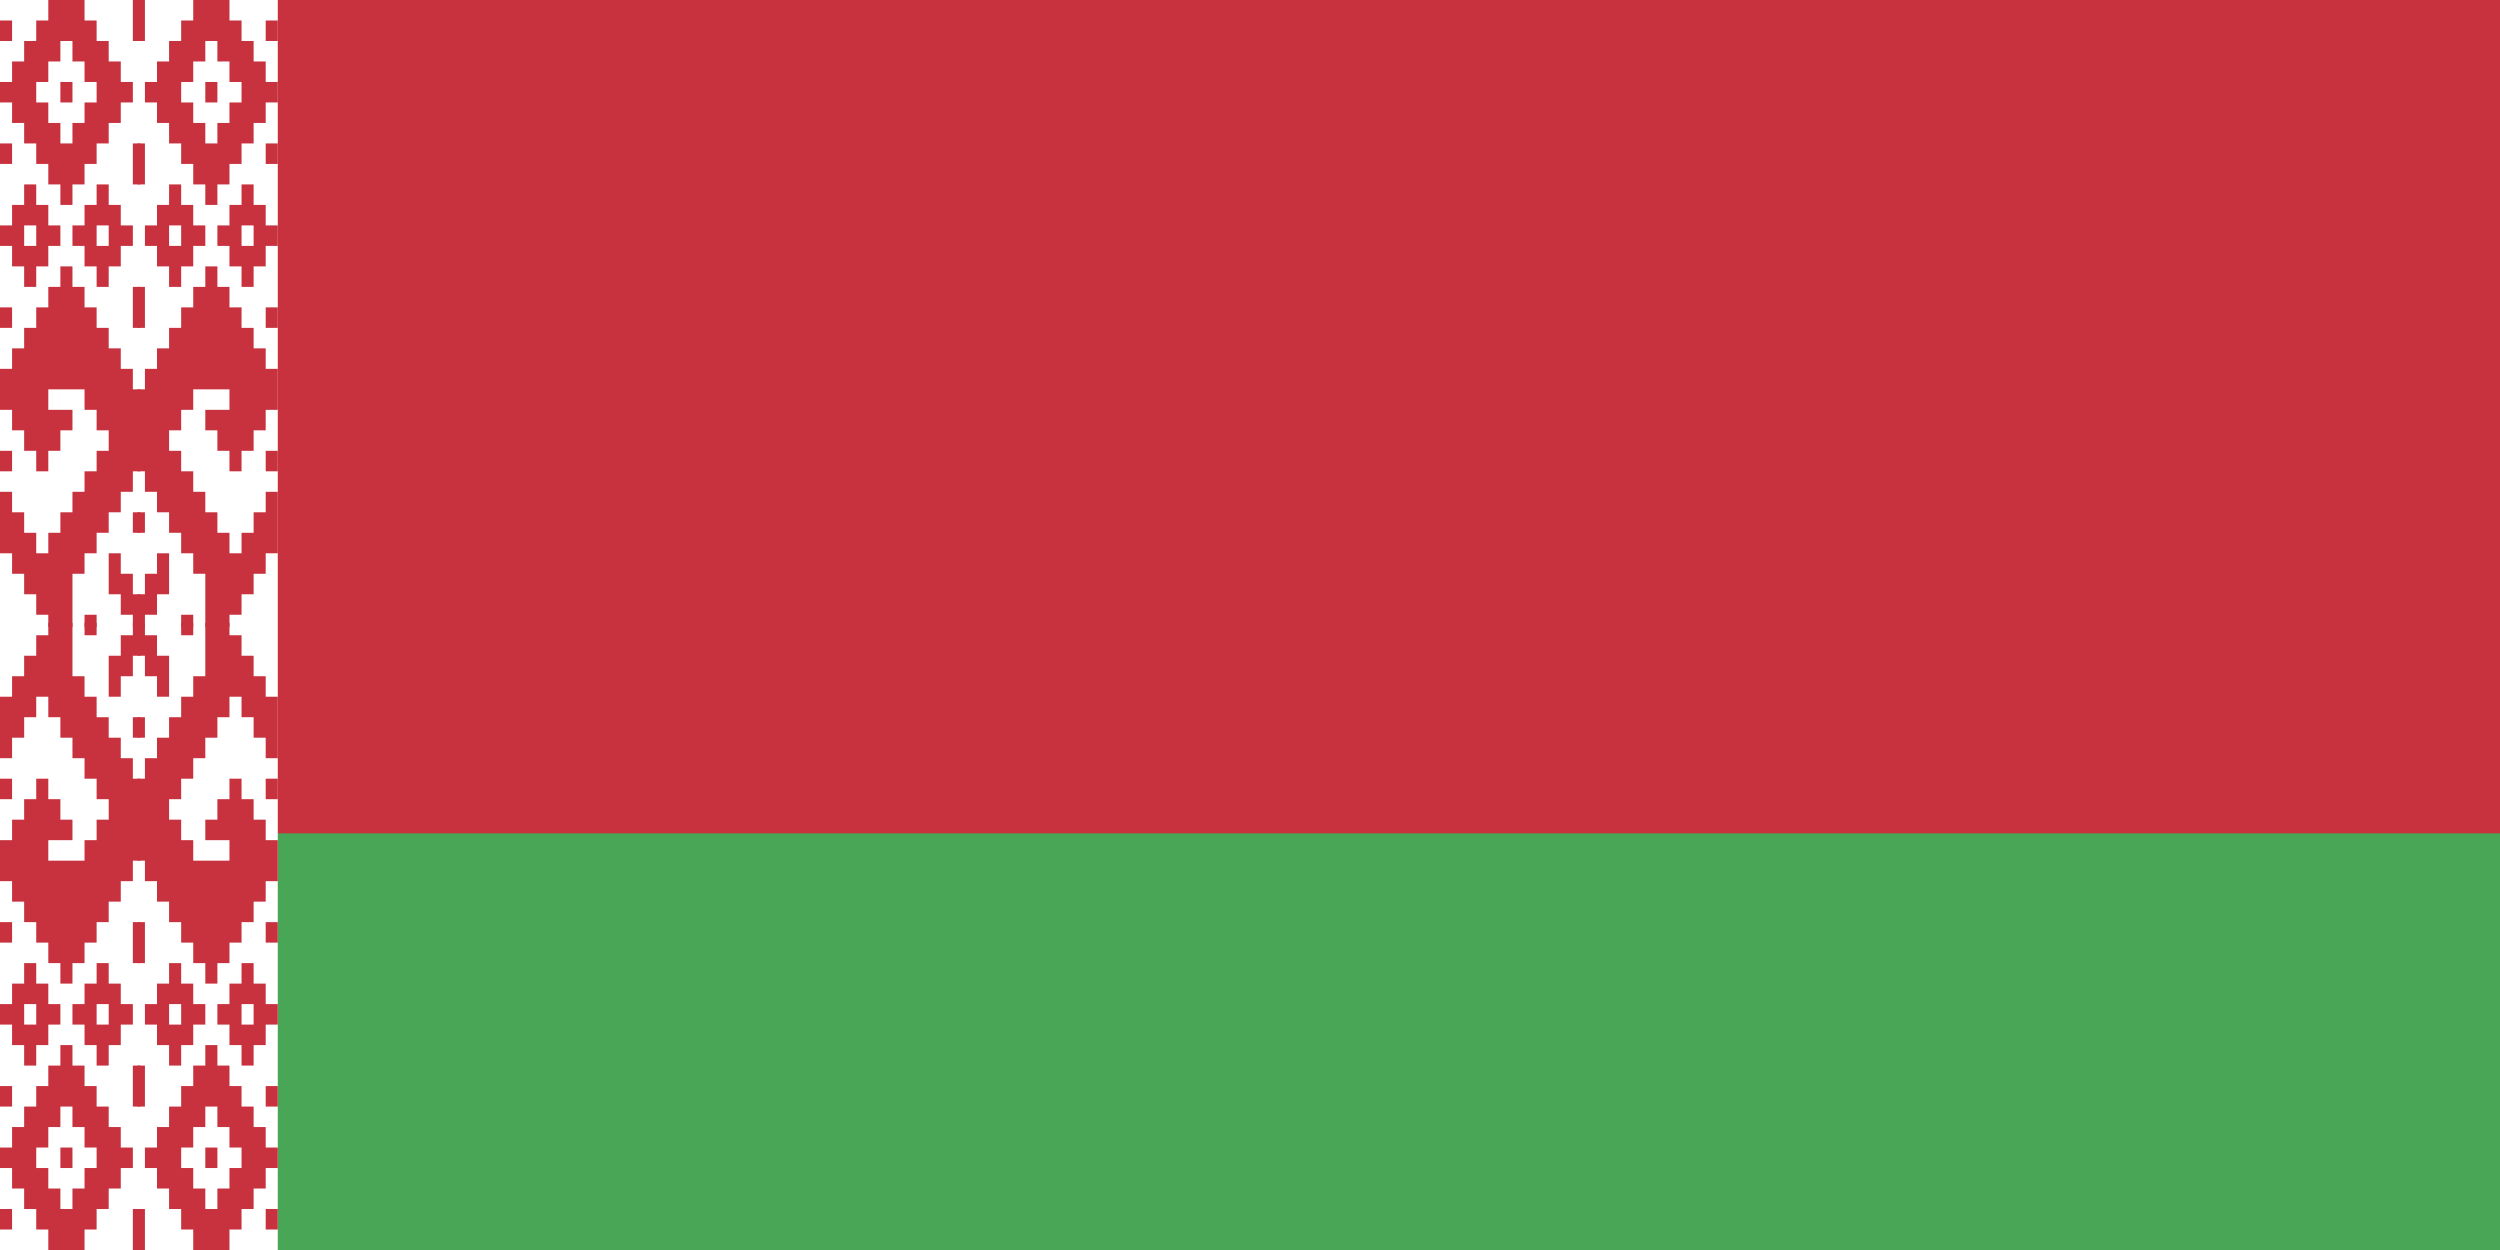
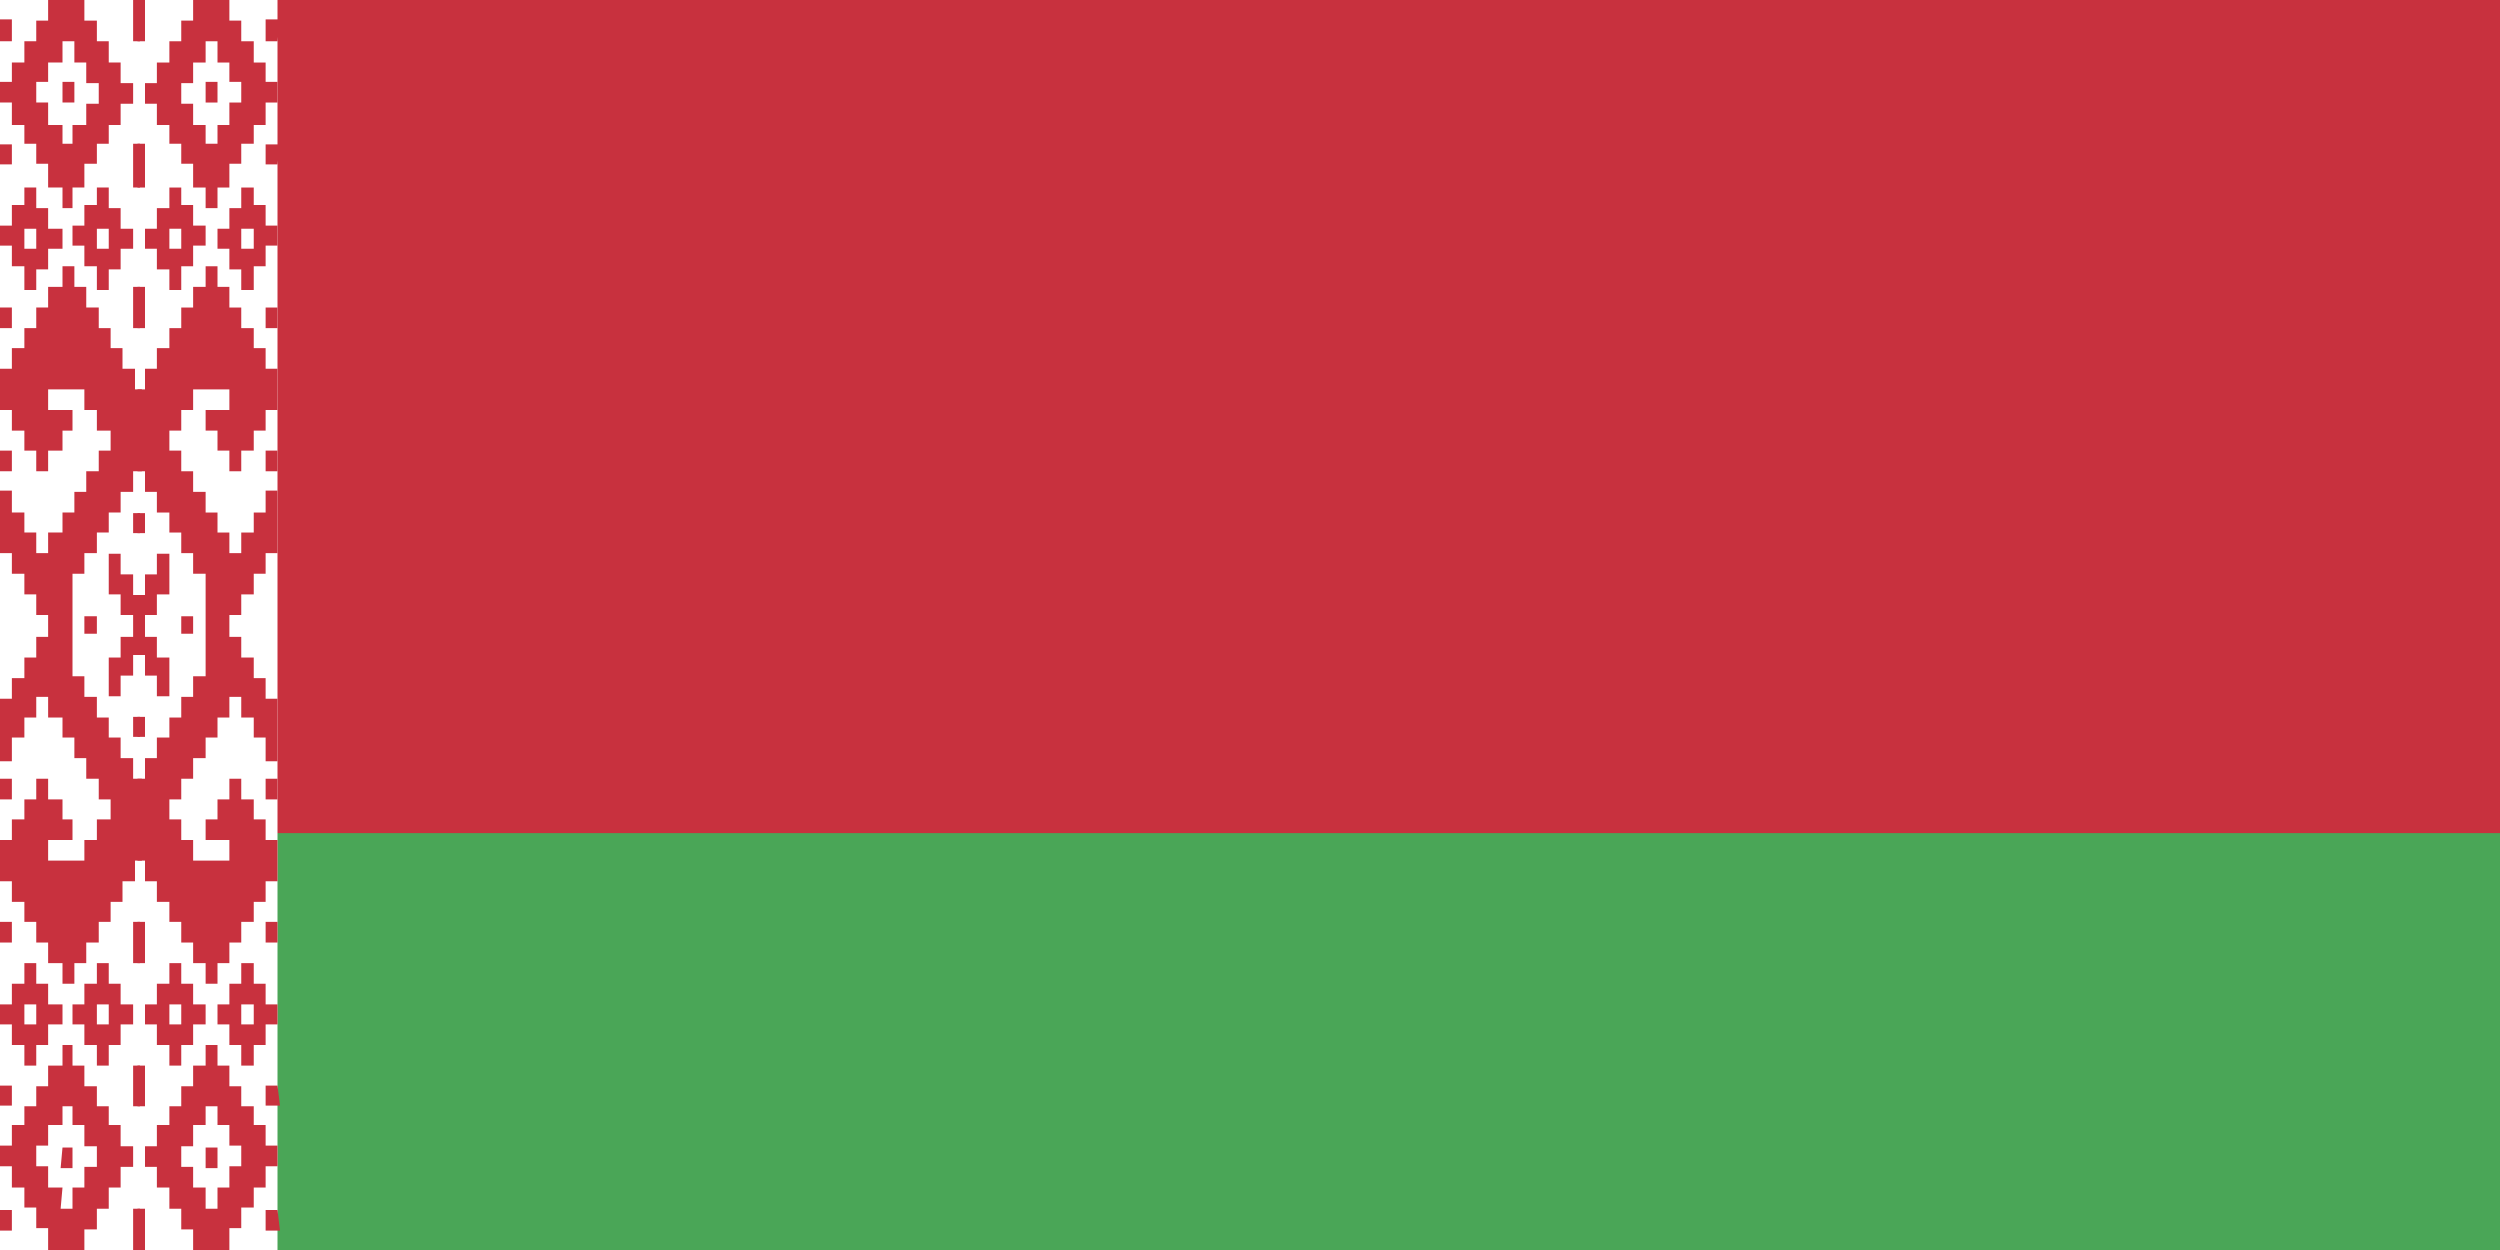
- <svg xmlns="http://www.w3.org/2000/svg" xmlns:xlink="http://www.w3.org/1999/xlink" viewBox="0 0 1098 549">
-   <rect fill="#C8313E" width="1098" height="549" />
-   <rect y="366" fill="#4AA657" width="1098" height="183" />
-   <rect fill="#FFF" width="122" height="549" />
-   <g id="h">
-     <g id="q" fill="#C8313E" fill-rule="evenodd" transform="scale(5.304348,9)">
-       <path d="M4,0h3v1h1v1h1v1h1v1h1v1h-1v1h-1v1h-1v1h-1v1h-1v1h-1v-1h-1v-1h-1v-1h-1v-1h-1v-1h-1v-1h1v-1h1v-1h1v-1h1zM5,2h1v1h1v1h1v1h-1v1h-1v1h-1v-1h-1v-1h-1v-1h1v-1h1zM5,4h1v1h-1zM0,1h1v1h-1zM0,7h1v1h-1zM11,0h0.6v2h-.6zM11,7h.6v2h-.6zM2,9h1v1h1v1h1v1h-1v1h-1v1h-1v-1h-1v-1h-1v-1h1v-1h1zM2,11h1v1h-1zM8,9h1v1h1v1h1v1h-1v1h-1v1h-1v-1h-1v-1h-1v-1h1v-1h1zM8,11h1v1h-1zM0,15h1v1h-1zM11,14h.6v2h-.6z" />
-       <path d="M0,18h1v-1h1v-1h1v-1h1v-1h1v-1h1v1h1v1h1v1h1v1h1v1h1v1h.6v4h-.6v1h-1v1h-1v1h-1v1h-1v1h-1v2.6h-2v-0.6h-1v-1h-1v-1h-1v-1h-1 v-3h1v1h1v1h1v1h1v-1h1v-1h1v-1h1v-1h1v-1h1v-1h-1v-1h-1v-1h-3v1h2v1h-1v1h-1v1h-1v-1h-1v-1h-1v-1h-1zM0,22h1v1h-1zM11,25h.6v1h-.6zM9,27h1v1h1v1h.6v1.6h-.6v-.6h-1v-1h-1zM7,30h1v.6h-1z" />
-     </g>
-     <use xlink:href="#q" transform="translate(122,0) scale(-1,1)" />
+ <svg xmlns="http://www.w3.org/2000/svg" viewBox="0 0 40 20">
+   <path d="M0 0h40v20H0z" fill="#c8313e" />
+   <path d="M0 13.33h40V20H0z" fill="#4aa657" />
+   <path d="M0 0h4.44v20H0z" fill="#fff" />
+   <g fill="#c8313e" fill-rule="evenodd">
+     <path d="M.77 0h.58v.33h.2v.33h.19V1h.19v.33h.2v.33h-.2V2h-.19v.3h-.19v.32h-.2V3h-.19v.33H1V3H.77v-.38H.58V2.3H.39V2h-.2v-.36H0v-.33h.19V1h.2V.66h.19V.33h.19zM1 .66h.19V1h.19v.33h.2v.33h-.2V2h-.22v.3H1V2H.77v-.36H.58v-.33h.19V1H1zm0 .65h.19v.33H1zm-1-1h.19v.35H0zm0 2h.19v.32H0zM2.13 0h.11v.66h-.11zm0 2.3h.11V3h-.11zM.39 3h.19v.33h.19v.33H1v.32H.77v.33H.58v.33H.39v-.38h-.2v-.33H0v-.32h.19v-.33h.2zm0 .66h.19v.32H.39zM1.55 3h.19v.33h.19v.33h.2v.32h-.2v.33h-.19v.33h-.19v-.38h-.2v-.33h-.19v-.32h.19v-.33h.2zm0 .66h.19v.32h-.19zM0 4.92h.19v.33H0zm2.13-.33h.11v.66h-.11zM0 5.9h.19v-.33h.2v-.32h.19v-.33h.19v-.33H1v-.33h.19v.33h.19v.33h.2v.33h.19v.32h.19v.33h.2v.33h.11v1.31h-.14v.33h-.2v.33h-.19v.32h-.19v.33h-.2v.33h-.19V10H.77v-.16H.58v-.33H.39v-.33h-.2v-.33H0v-1h.19v.35h.2v.32h.19v.33h.19v-.33H1V8.2h.19v-.33h.19v-.33h.2v-.33h.19v-.32h-.22v-.33h-.2v-.33H.77v.33h.39v.33H1v.32H.77v.33H.58v-.33H.39v-.32h-.2v-.33H0zm0 1.31h.19v.33H0zm2.13 1h.11v.32h-.11zm-.39.65h.19v.33h.2v.33h.11V10h-.11v-.16h-.2v-.33h-.19zm-.39 1h.2V10h-.2z" />
+     <path d="M3.67 0h-.58v.33H2.9v.33h-.19V1h-.2v.33h-.19v.33h.19V2h.2v.3h.19v.32h.19V3h.2v.33h.19V3h.19v-.38h.19V2.3h.2V2h.19v-.36h.19v-.33h-.19V1h-.19V.66h-.2V.33h-.19zm-.19.66h-.19V1h-.2v.33H2.9v.33h.19V2h.2v.3h.19V2h.19v-.36h.19v-.33h-.19V1h-.19zm0 .65h-.19v.33h.19zm1-1h-.23v.35h.19zm0 2h-.23v.32h.19zM2.32 0H2.2v.66h.12zm0 2.3H2.2V3h.12zm1.74.7h-.2v.33h-.19v.33h-.19v.32h.19v.33h.19v.33h.2v-.38h.19v-.33h.19v-.32h-.19v-.33h-.19zm0 .66h-.2v.32h.2zM2.9 3h-.19v.33h-.2v.33h-.19v.32h.19v.33h.2v.33h.19v-.38h.19v-.33h.2v-.32h-.2v-.33H2.9zm0 .66h-.19v.32h.19zm1.54 1.26h-.19v.33h.19zm-2.12-.33H2.2v.66h.12zM4.44 5.9h-.19v-.33h-.19v-.32h-.2v-.33h-.19v-.33h-.19v-.33h-.19v.33h-.2v.33H2.9v.33h-.19v.32h-.2v.33h-.19v.33H2.2v1.31h.12v.33h.19v.33h.2v.32h.19v.33h.19v.33h.2V10h.38v-.16h.19v-.33h.2v-.33h.19v-.33h.19v-1h-.19v.35h-.19v.32h-.2v.33h-.19v-.33h-.19V8.2h-.19v-.33h-.2v-.33H2.9v-.33h-.19v-.32h.19v-.33h.19v-.33h.58v.33h-.38v.33h.19v.32h.19v.33h.19v-.33h.2v-.32h.19v-.33h.19zm0 1.31h-.19v.33h.19zm-2.12 1H2.2v.32h.12zm.39.65h-.2v.33h-.19v.33H2.2V10h.12v-.16h.19v-.33h.2zm.38 1H2.9V10h.19z" />
  </g>
-   <use xlink:href="#h" transform="translate(0,549) scale(1,-1)" />
+   <g fill="#c8313e" fill-rule="evenodd">
+     <path d="M.77 20h.58v-.33h.2v-.33h.19V19h.19v-.33h.2v-.33h-.2V18h-.19v-.3h-.19v-.32h-.2v-.33h-.19v-.33H1v.33H.77v.33H.58v.32H.39v.3h-.2v.33H0v.33h.19V19h.2v.32h.19v.33h.19zm.2-.66h.19V19h.19v-.33h.2v-.33h-.2V18h-.19v-.3H1v.3H.77v.33H.58v.33h.19V19H1zm0-.65h.19v-.33H1zm-1 1h.22v-.33H0zm0-2h.22v-.32H0zM2.13 20h.11v-.66h-.11zm0-2.3h.11v-.65h-.11zm-1.74-.65h.19v-.33h.19v-.33H1v-.32H.77v-.33H.58v-.33H.39v.33h-.2v.33H0v.32h.19v.33h.2zm0-.66h.19v-.32H.39zm1.16.66h.19v-.33h.19v-.33h.2v-.32h-.2v-.33h-.19v-.33h-.19v.33h-.2v.33h-.19v.32h.19v.33h.2zm0-.66h.19v-.32h-.19zM0 15.08h.19v-.33H0zm2.13.33h.11v-.66h-.11zM0 14.1h.19v.33h.2v.32h.19v.33h.19v.33H1v.33h.19v-.33h.19v-.33h.2v-.33h.19v-.32h.19v-.33h.2v-.33h.11v-1.31h-.14v-.33h-.2v-.33h-.19v-.32h-.19v-.33h-.2v-.33h-.19V10H.77v.19H.58v.33H.39v.33h-.2v.33H0v1h.19v-.38h.2v-.32h.19v-.33h.19v.33H1v.32h.19v.33h.19v.33h.2v.33h.19v.32h-.22v.33h-.2v.33H.77v-.33h.39v-.33H1v-.32H.77v-.33H.58v.33H.39v.32h-.2v.33H0zm0-1.31h.19v-.33H0zm2.13-1h.11v-.32h-.11zm-.39-.65h.19v-.33h.2v-.33h.11V10h-.11v.19h-.2v.33h-.19zm-.39-1h.2V10h-.2z" />
+     <path d="M3.67 20h-.58v-.33H2.9v-.33h-.19V19h-.2v-.33h-.19v-.33h.19V18h.2v-.3h.19v-.32h.19v-.33h.2v-.33h.19v.33h.19v.33h.19v.32h.2v.3h.19v.33h.19v.33h-.19V19h-.19v.32h-.2v.33h-.19zm-.19-.66h-.19V19h-.2v-.33H2.9v-.33h.19V18h.2v-.3h.19v.3h.19v.33h.19v.33h-.19V19h-.19zm0-.65h-.19v-.33h.19zm1 1h-.23v-.33h.19zm0-2h-.23v-.32h.19zM2.32 20H2.2v-.66h.12zm0-2.3H2.2v-.65h.12zm1.74-.65h-.2v-.33h-.19v-.33h-.19v-.32h.19v-.33h.19v-.33h.2v.33h.19v.33h.19v.32h-.19v.33h-.19zm0-.66h-.2v-.32h.2zm-1.16.66h-.19v-.33h-.2v-.33h-.19v-.32h.19v-.33h.2v-.33h.19v.33h.19v.33h.2v.32h-.2v.33H2.9zm0-.66h-.19v-.32h.19zm1.54-1.31h-.19v-.33h.19zm-2.12.33H2.2v-.66h.12zm2.12-1.31h-.19v.33h-.19v.32h-.2v.33h-.19v.33h-.19v.33h-.19v-.33h-.2v-.33H2.9v-.33h-.19v-.32h-.2v-.33h-.19v-.33H2.2v-1.31h.12v-.33h.19v-.33h.2v-.32h.19v-.33h.19v-.33h.2V10h.38v.19h.19v.33h.2v.33h.19v.33h.19v1h-.19v-.38h-.19v-.32h-.2v-.33h-.19v.33h-.19v.32h-.19v.33h-.2v.33H2.9v.33h-.19v.32h.19v.33h.19v.33h.58v-.33h-.38v-.33h.19v-.32h.19v-.33h.19v.33h.2v.32h.19v.33h.19zm0-1.31h-.19v-.33h.19zm-2.12-1H2.2v-.32h.12zm.39-.65h-.2v-.33h-.19v-.33H2.2V10h.12v.19h.19v.33h.2zm.38-1H2.9V10h.19z" />
+   </g>
</svg>
